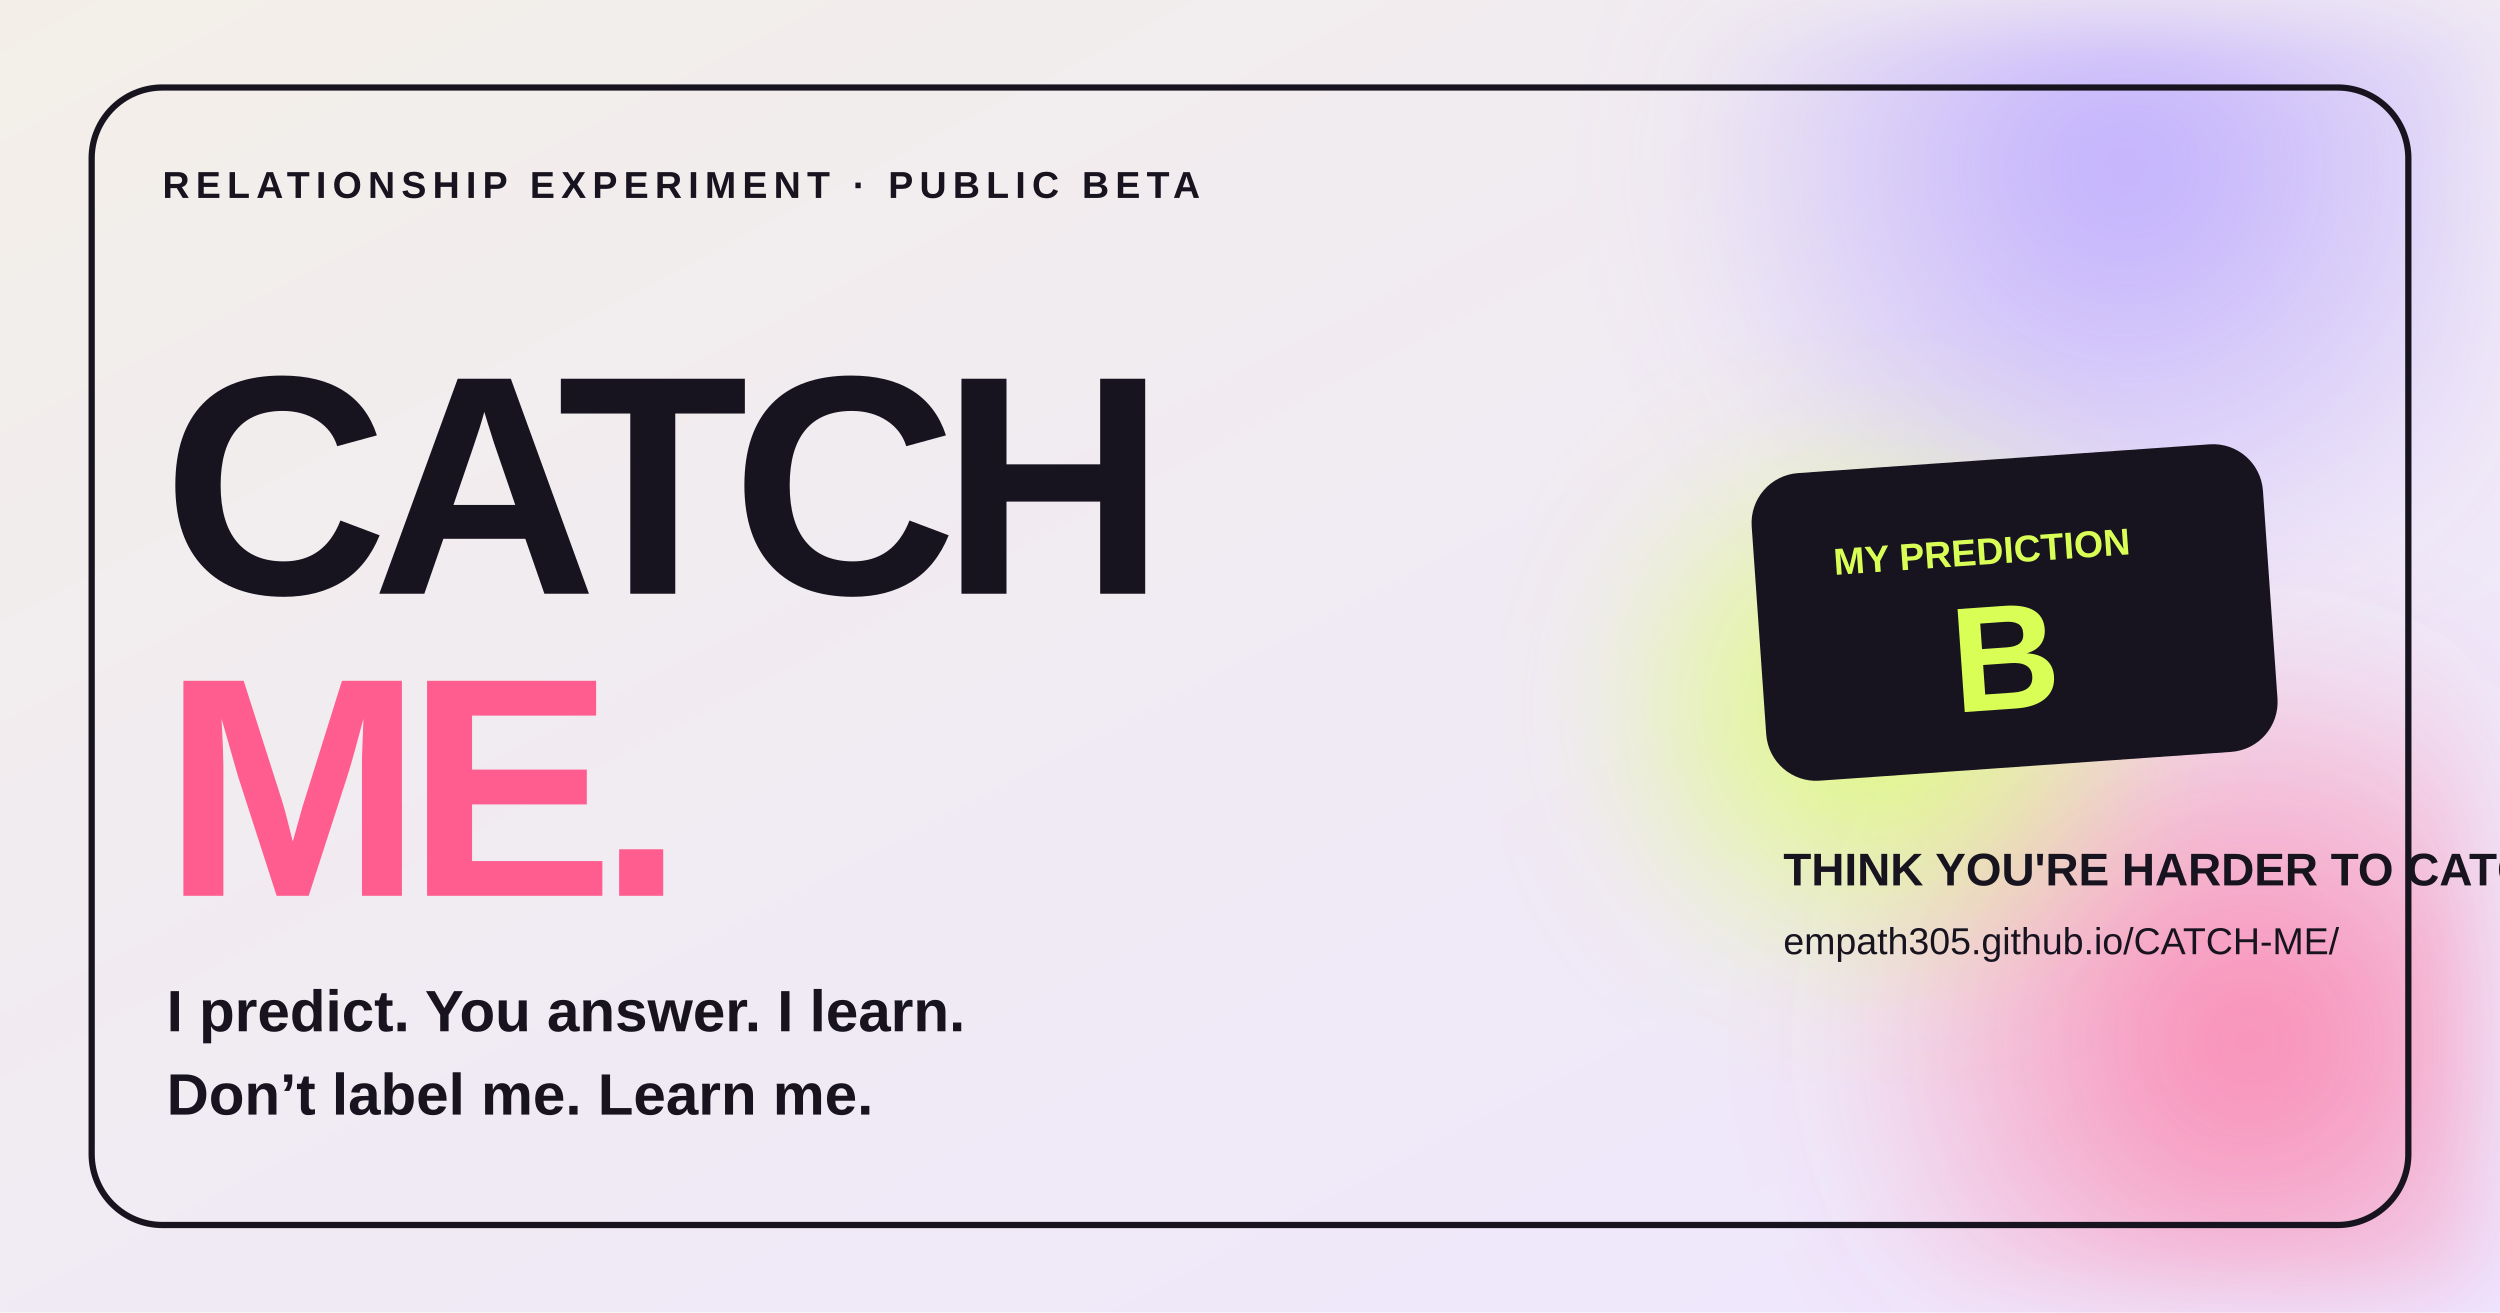
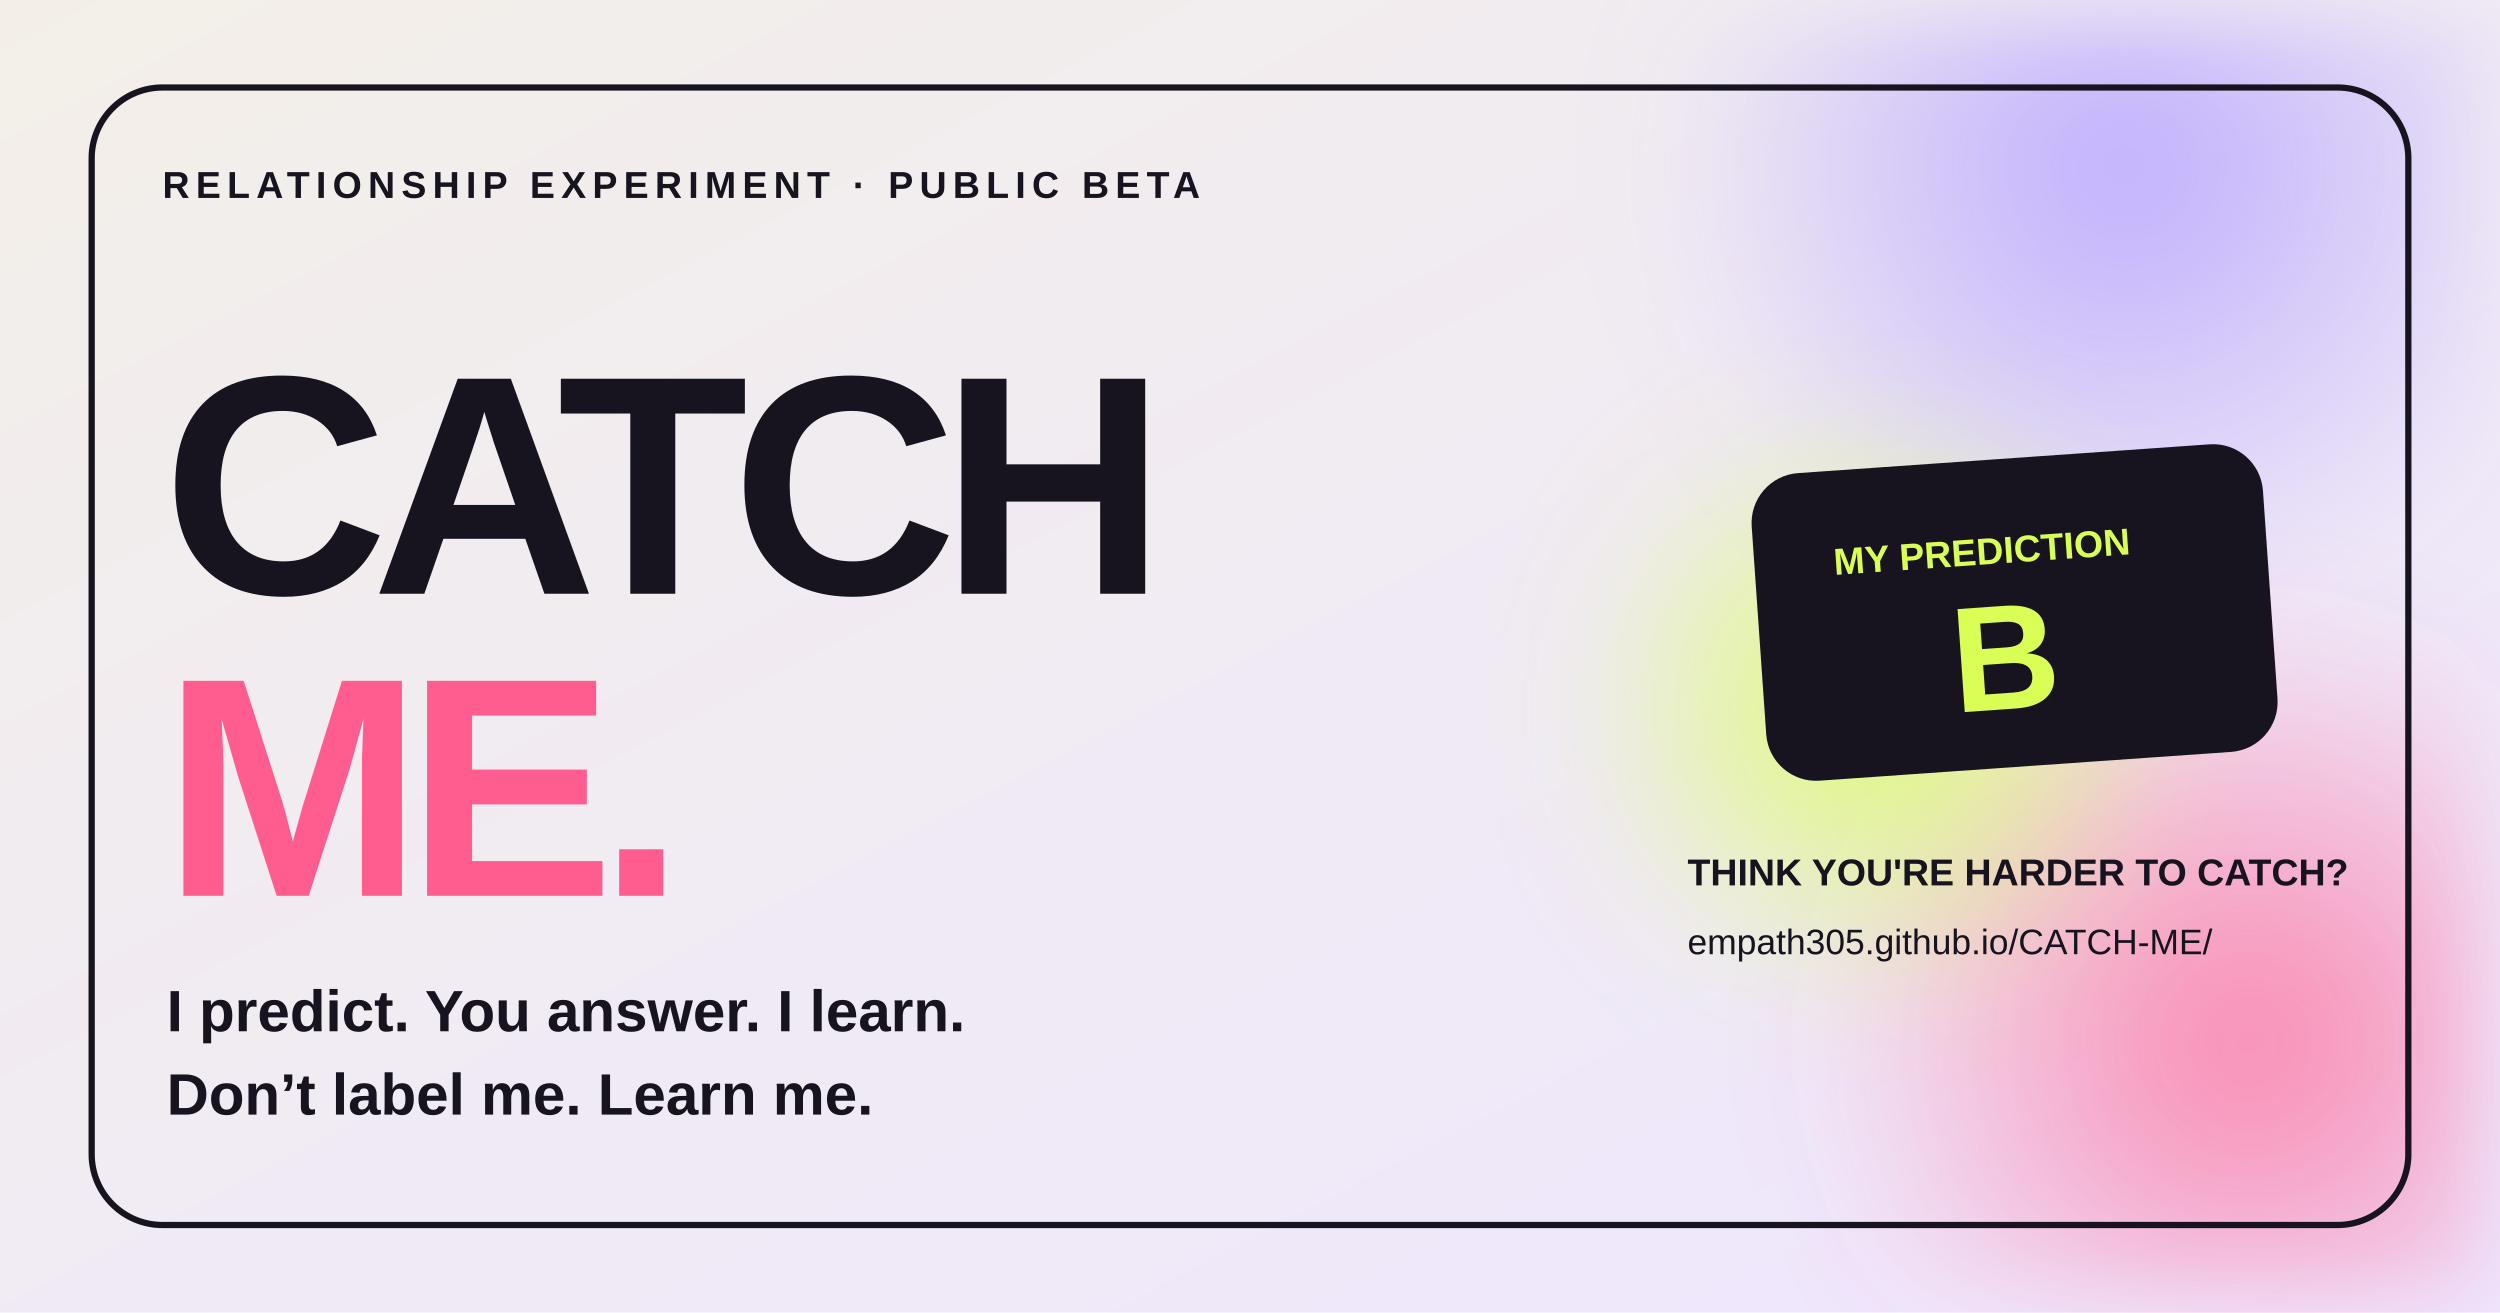
<svg xmlns="http://www.w3.org/2000/svg" width="1200" height="630" viewBox="0 0 1200 630">
  <defs>
    <linearGradient id="bg" x1="0" y1="0" x2="1" y2="1">
      <stop offset="0" stop-color="#f3efe8" />
      <stop offset="1" stop-color="#eee6ff" />
    </linearGradient>
    <radialGradient id="g1">
      <stop stop-color="#b9a6ff" stop-opacity=".9" />
      <stop offset="1" stop-color="#b9a6ff" stop-opacity="0" />
    </radialGradient>
    <radialGradient id="g2">
      <stop stop-color="#ff5d8f" stop-opacity=".7" />
      <stop offset="1" stop-color="#ff5d8f" stop-opacity="0" />
    </radialGradient>
    <radialGradient id="g3">
      <stop stop-color="#d9ff57" stop-opacity=".85" />
      <stop offset="1" stop-color="#d9ff57" stop-opacity="0" />
    </radialGradient>
    <filter id="blur">
      <feGaussianBlur stdDeviation="28" />
    </filter>
  </defs>
  <rect width="1200" height="630" fill="url(#bg)" />
  <circle cx="1020" cy="80" r="220" fill="url(#g1)" filter="url(#blur)" />
  <circle cx="1080" cy="500" r="210" fill="url(#g2)" filter="url(#blur)" />
  <circle cx="900" cy="340" r="150" fill="url(#g3)" filter="url(#blur)" />
  <rect x="44" y="42" width="1112" height="546" rx="34" fill="none" stroke="#17131f" stroke-width="3" />
  <text x="78" y="95" fill="#17131f" font-family="Arial,Helvetica,sans-serif" font-size="18" font-weight="700" letter-spacing="3">RELATIONSHIP EXPERIMENT · PUBLIC BETA</text>
  <text x="78" y="285" fill="#17131f" font-family="Arial Black,Arial,Helvetica,sans-serif" font-size="150" font-weight="900" letter-spacing="-8">CATCH</text>
  <text x="78" y="430" fill="#ff5d8f" font-family="Arial Black,Arial,Helvetica,sans-serif" font-size="150" font-weight="900" letter-spacing="-8">ME.</text>
  <text x="80" y="495" fill="#17131f" font-family="Arial,Helvetica,sans-serif" font-size="28" font-weight="600">I predict. You answer. I learn.</text>
  <text x="80" y="535" fill="#17131f" font-family="Arial,Helvetica,sans-serif" font-size="28" font-weight="600">Don’t label me. Learn me.</text>
  <rect x="844" y="220" width="246" height="148" rx="24" fill="#17131f" transform="rotate(-4 967 294)" />
  <text x="882" y="270" fill="#d9ff57" font-family="Arial,Helvetica,sans-serif" font-size="18" font-weight="700" transform="rotate(-4 967 294)">MY PREDICTION</text>
  <text x="935" y="340" fill="#d9ff57" font-family="Arial Black,Arial,Helvetica,sans-serif" font-size="72" font-weight="900" transform="rotate(-4 967 294)">B</text>
-   <text x="856" y="425" fill="#17131f" font-family="Arial,Helvetica,sans-serif" font-size="22" font-weight="700">THINK YOU'RE HARDER TO CATCH?</text>
-   <text x="856" y="458" fill="#17131f" font-family="Arial,Helvetica,sans-serif" font-size="18">empath305.github.io/CATCH-ME/</text>
+   <text x="810" y="425" fill="#17131f" font-family="Arial,Helvetica,sans-serif" font-size="18" font-weight="700">THINK YOU'RE HARDER TO CATCH?</text>
+   <text x="810" y="458" fill="#17131f" font-family="Arial,Helvetica,sans-serif" font-size="17">empath305.github.io/CATCH-ME/</text>
</svg>
